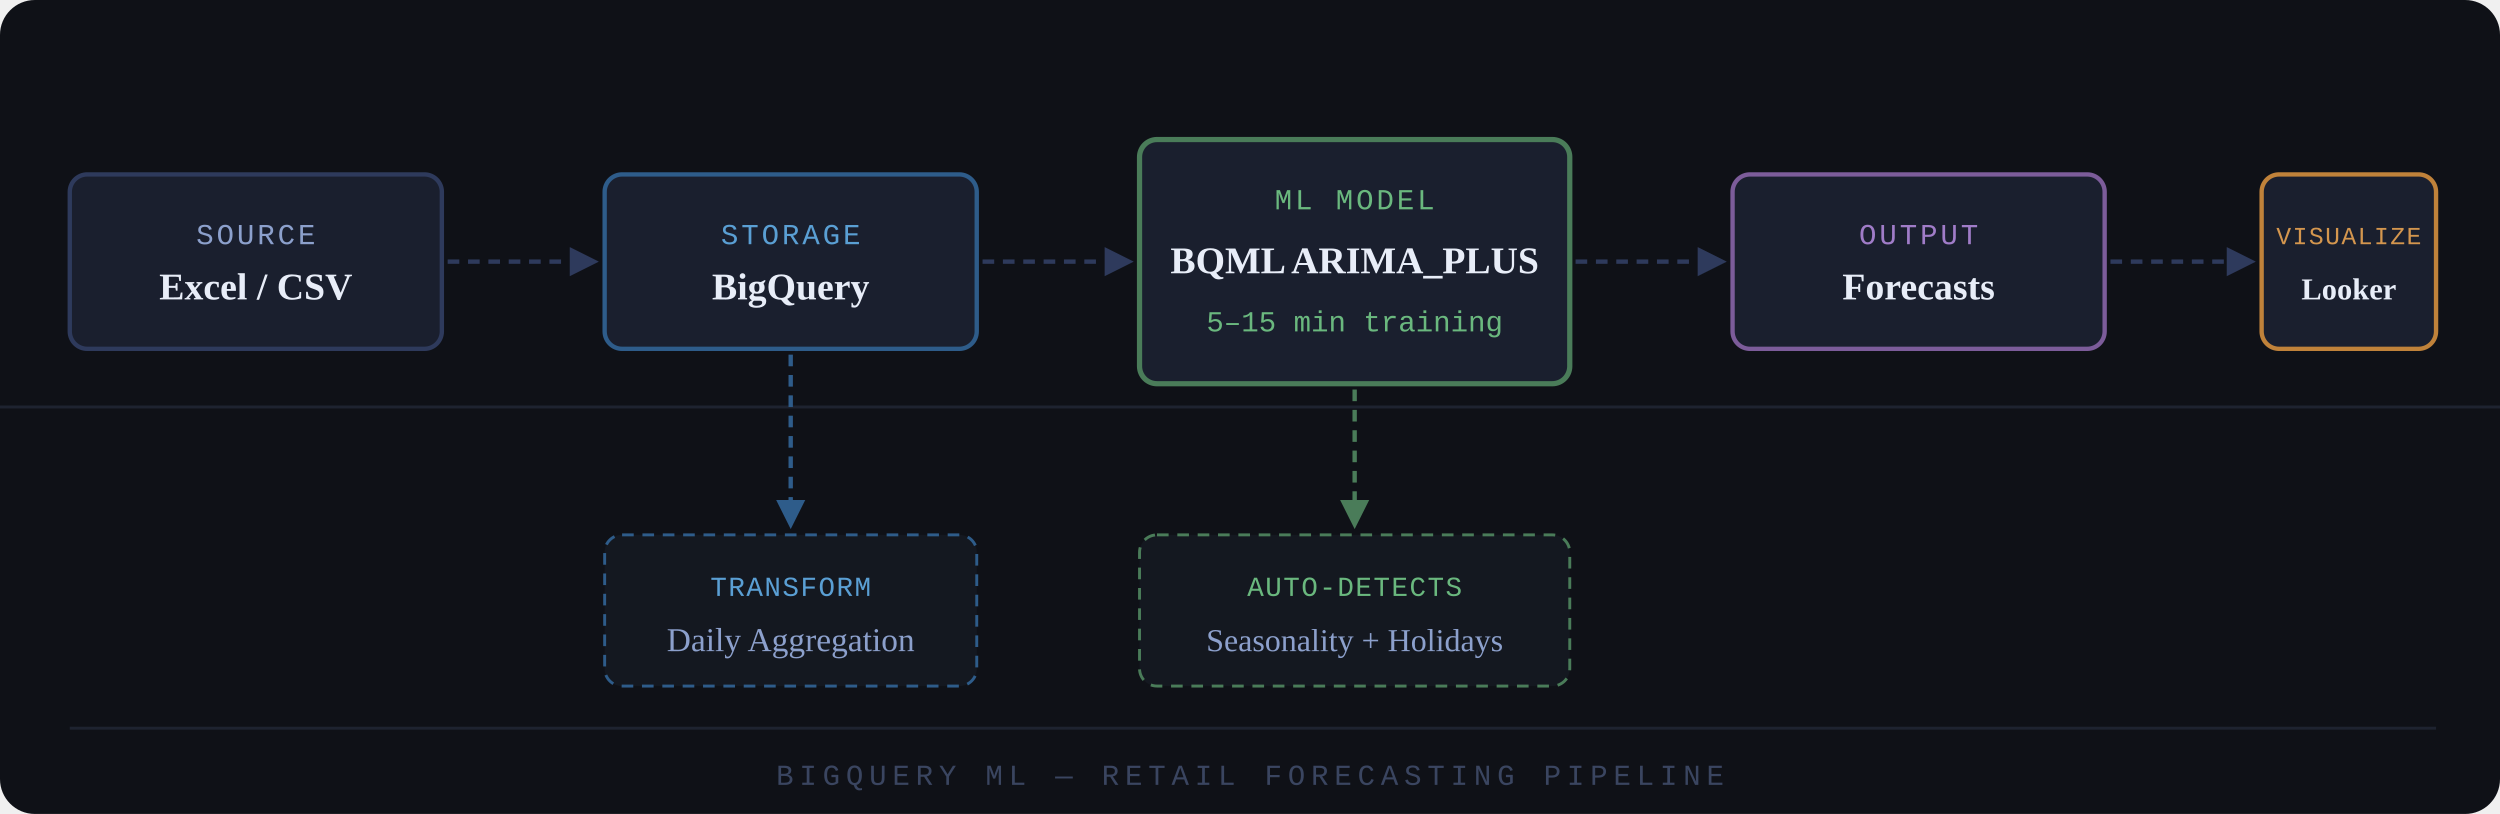
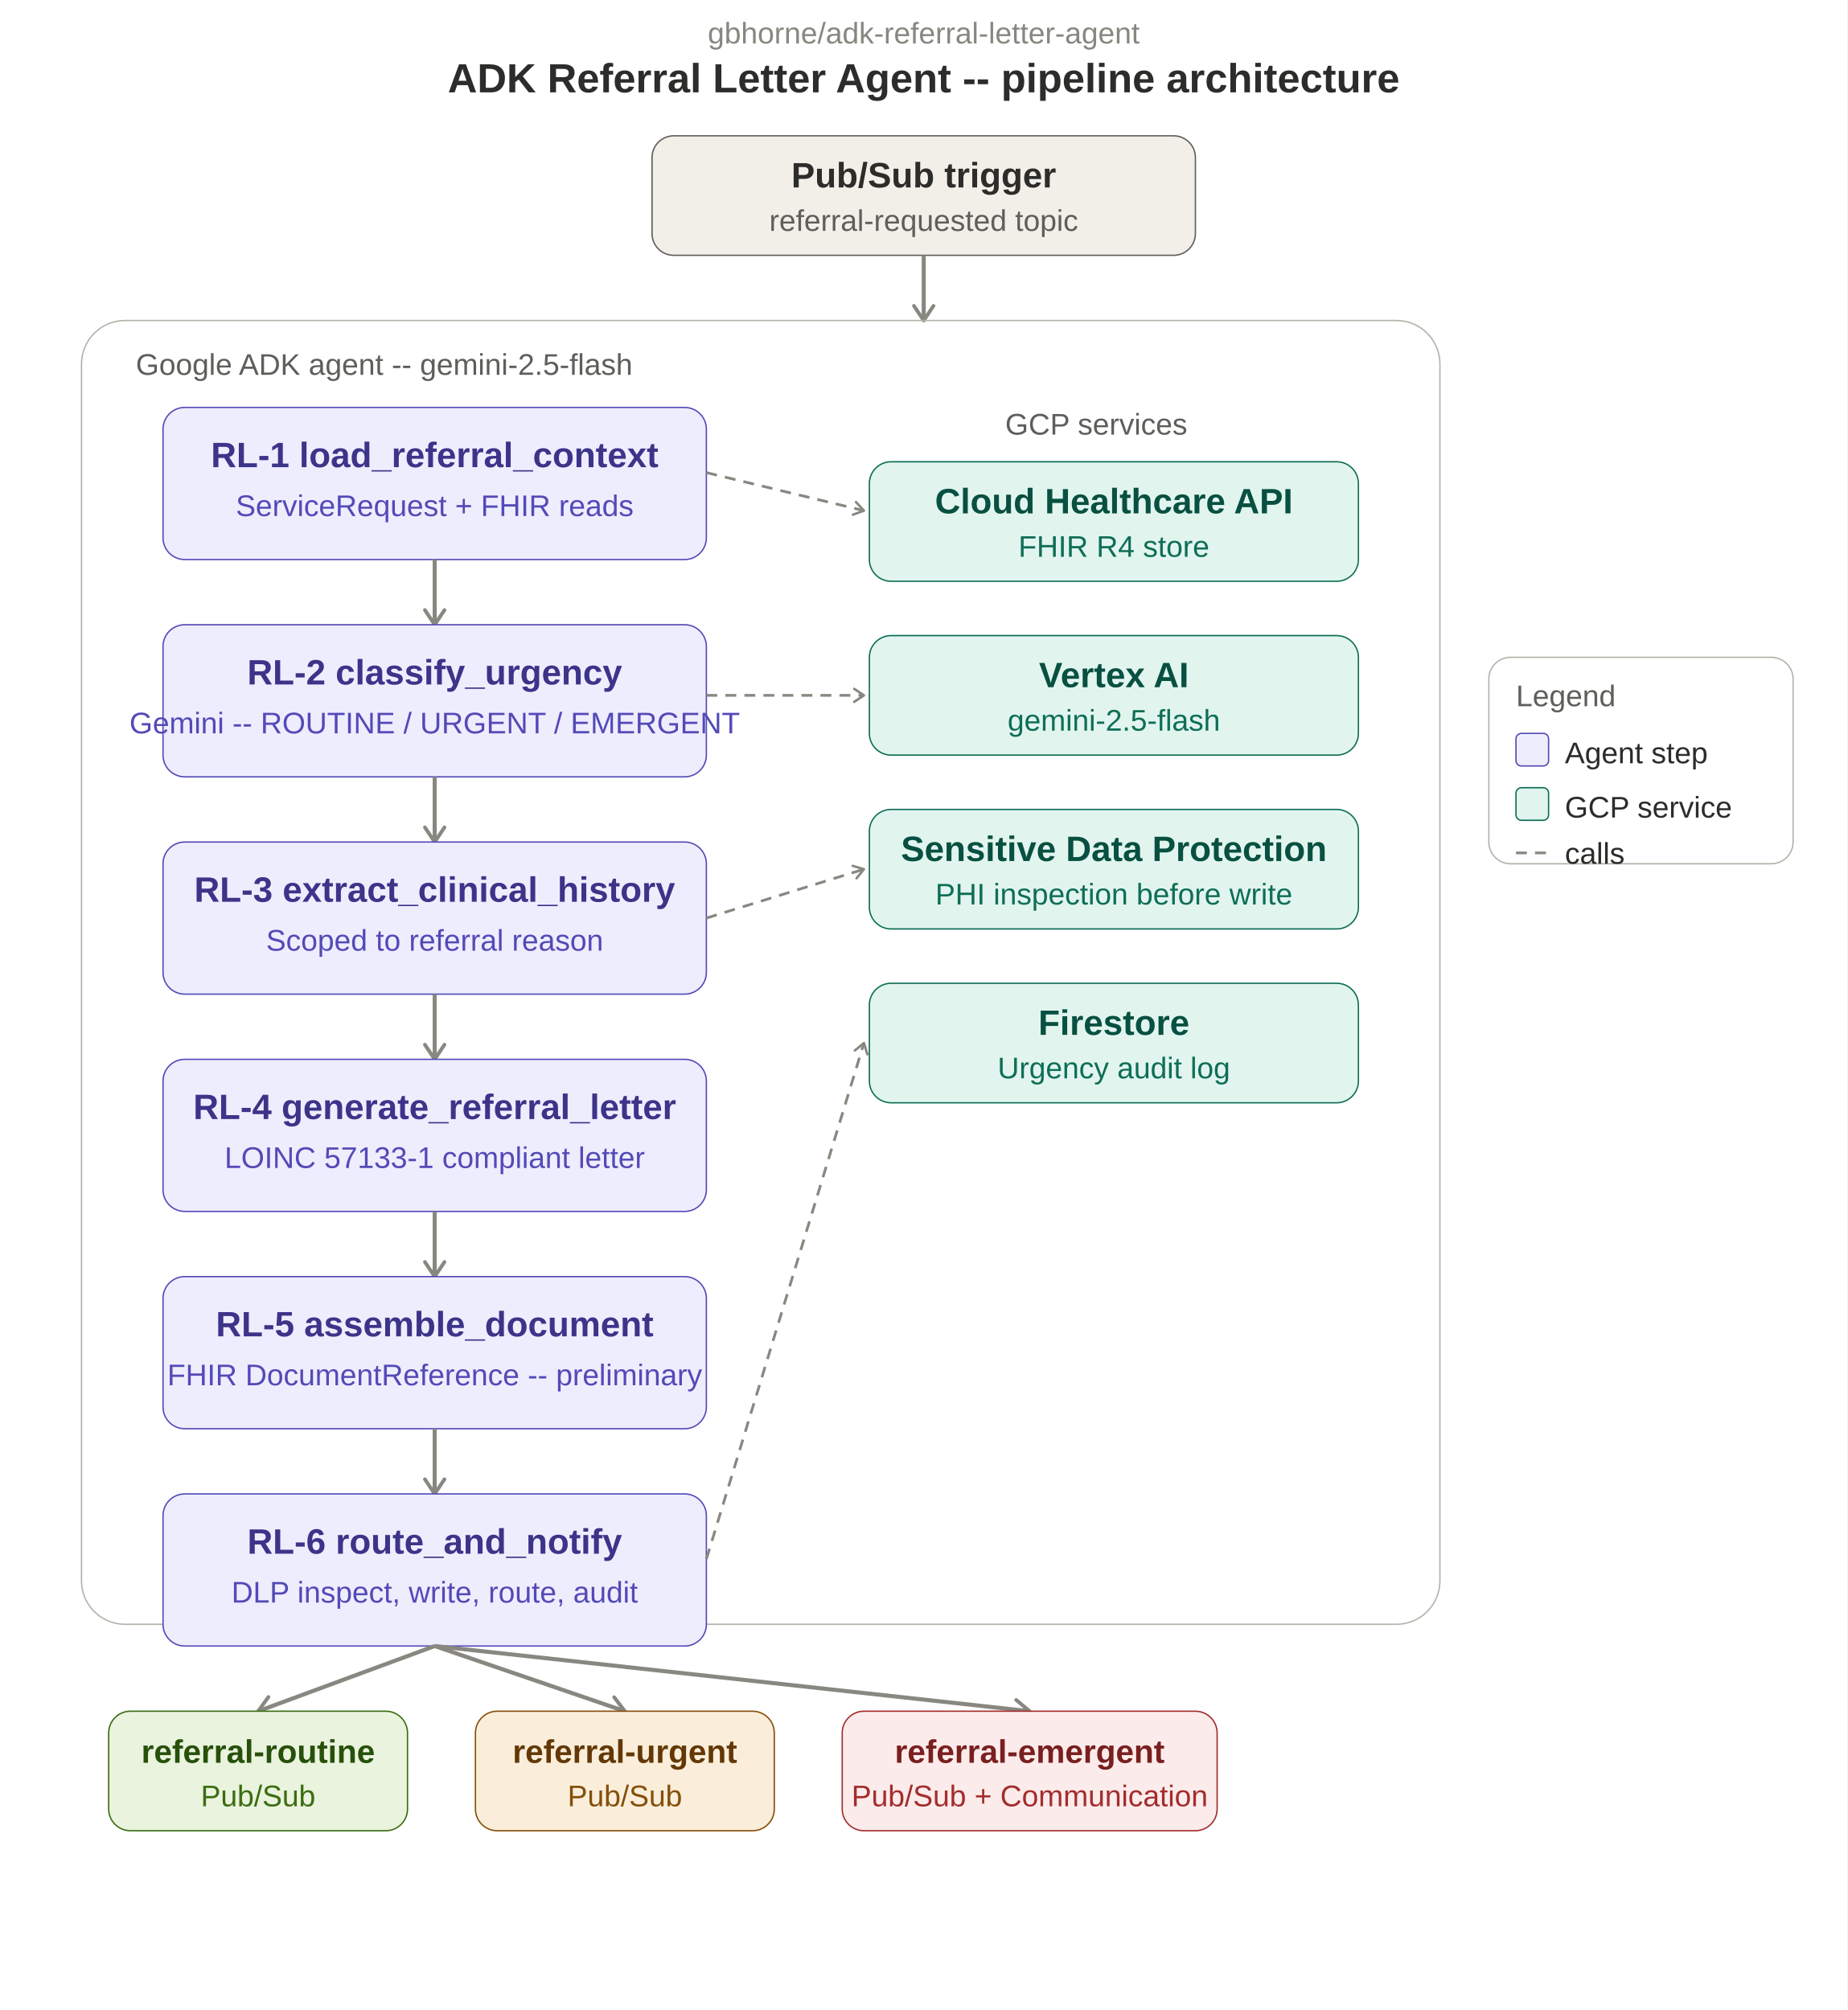
- <svg xmlns="http://www.w3.org/2000/svg" viewBox="0 0 860 280" width="860" height="280" font-family="'Georgia', 'Times New Roman', serif">
-   <rect width="860" height="280" fill="#0f1117" rx="12" />
-   <line x1="0" y1="140" x2="860" y2="140" stroke="#1e2330" stroke-width="1" />
-   <rect x="24" y="60" width="128" height="60" rx="6" fill="#1a1f2e" stroke="#2e3a5c" stroke-width="1.5" />
-   <text x="88" y="84" text-anchor="middle" fill="#8ca0cc" font-size="10" letter-spacing="1" font-family="'Courier New', monospace">SOURCE</text>
-   <text x="88" y="103" text-anchor="middle" fill="#e8edf8" font-size="13" font-weight="bold">Excel / CSV</text>
-   <line x1="154" y1="90" x2="196" y2="90" stroke="#2e3a5c" stroke-width="1.5" stroke-dasharray="4,3" />
-   <polygon points="196,85 206,90 196,95" fill="#2e3a5c" />
-   <rect x="208" y="60" width="128" height="60" rx="6" fill="#1a1f2e" stroke="#2e5c8a" stroke-width="1.5" />
-   <text x="272" y="84" text-anchor="middle" fill="#5a9fd4" font-size="10" letter-spacing="1" font-family="'Courier New', monospace">STORAGE</text>
-   <text x="272" y="103" text-anchor="middle" fill="#e8edf8" font-size="13" font-weight="bold">BigQuery</text>
-   <line x1="272" y1="122" x2="272" y2="172" stroke="#2e5c8a" stroke-width="1.5" stroke-dasharray="4,3" />
-   <polygon points="267,172 272,182 277,172" fill="#2e5c8a" />
-   <rect x="208" y="184" width="128" height="52" rx="6" fill="#141820" stroke="#2e5c8a" stroke-width="1" stroke-dasharray="4,3" />
-   <text x="272" y="205" text-anchor="middle" fill="#5a9fd4" font-size="9.5" letter-spacing="0.5" font-family="'Courier New', monospace">TRANSFORM</text>
-   <text x="272" y="224" text-anchor="middle" fill="#8ca0cc" font-size="11.5">Daily Aggregation</text>
-   <line x1="338" y1="90" x2="380" y2="90" stroke="#2e3a5c" stroke-width="1.5" stroke-dasharray="4,3" />
-   <polygon points="380,85 390,90 380,95" fill="#2e3a5c" />
-   <rect x="392" y="48" width="148" height="84" rx="6" fill="#1a1f2e" stroke="#4a7c59" stroke-width="1.8" />
-   <text x="466" y="72" text-anchor="middle" fill="#6ab87e" font-size="10" letter-spacing="1" font-family="'Courier New', monospace">ML MODEL</text>
-   <text x="466" y="94" text-anchor="middle" fill="#e8edf8" font-size="13" font-weight="bold">BQML ARIMA_PLUS</text>
-   <text x="466" y="114" text-anchor="middle" fill="#6ab87e" font-size="10" font-family="'Courier New', monospace">5–15 min training</text>
-   <line x1="466" y1="134" x2="466" y2="172" stroke="#4a7c59" stroke-width="1.5" stroke-dasharray="4,3" />
-   <polygon points="461,172 466,182 471,172" fill="#4a7c59" />
-   <rect x="392" y="184" width="148" height="52" rx="6" fill="#141820" stroke="#4a7c59" stroke-width="1" stroke-dasharray="4,3" />
-   <text x="466" y="205" text-anchor="middle" fill="#6ab87e" font-size="9.5" letter-spacing="0.5" font-family="'Courier New', monospace">AUTO-DETECTS</text>
-   <text x="466" y="224" text-anchor="middle" fill="#8ca0cc" font-size="11">Seasonality + Holidays</text>
-   <line x1="542" y1="90" x2="584" y2="90" stroke="#2e3a5c" stroke-width="1.5" stroke-dasharray="4,3" />
-   <polygon points="584,85 594,90 584,95" fill="#2e3a5c" />
-   <rect x="596" y="60" width="128" height="60" rx="6" fill="#1a1f2e" stroke="#7c5c9a" stroke-width="1.5" />
-   <text x="660" y="84" text-anchor="middle" fill="#a07cc8" font-size="10" letter-spacing="1" font-family="'Courier New', monospace">OUTPUT</text>
-   <text x="660" y="103" text-anchor="middle" fill="#e8edf8" font-size="13" font-weight="bold">Forecasts</text>
-   <line x1="726" y1="90" x2="766" y2="90" stroke="#2e3a5c" stroke-width="1.5" stroke-dasharray="4,3" />
-   <polygon points="766,85 776,90 766,95" fill="#2e3a5c" />
-   <rect x="778" y="60" width="60" height="60" rx="6" fill="#1a1f2e" stroke="#c0823a" stroke-width="1.5" />
-   <text x="808" y="84" text-anchor="middle" fill="#d4964e" font-size="8.5" letter-spacing="0.5" font-family="'Courier New', monospace">VISUALIZE</text>
-   <text x="808" y="103" text-anchor="middle" fill="#e8edf8" font-size="10.5" font-weight="bold">Looker</text>
-   <rect x="24" y="250" width="814" height="1" fill="#1e2330" />
-   <text x="430" y="270" text-anchor="middle" fill="#3a4560" font-size="10" letter-spacing="2" font-family="'Courier New', monospace">BIGQUERY ML — RETAIL FORECASTING PIPELINE</text>
+ <svg xmlns="http://www.w3.org/2000/svg" width="680" height="740" viewBox="0 0 680 740">
+   <defs>
+     <marker id="arrow" viewBox="0 0 10 10" refX="8" refY="5" markerWidth="6" markerHeight="6" orient="auto-start-reverse">
+       <path d="M2 1L8 5L2 9" fill="none" stroke="#888780" stroke-width="1.5" stroke-linecap="round" stroke-linejoin="round" />
+     </marker>
+   </defs>
+   <rect width="680" height="740" fill="#ffffff" />
+   <text font-family="Arial, sans-serif" font-size="11" x="340" y="16" text-anchor="middle" fill="#888780">gbhorne/adk-referral-letter-agent</text>
+   <text font-family="Arial, sans-serif" font-size="15" font-weight="600" x="340" y="34" text-anchor="middle" fill="#2C2C2A">ADK Referral Letter Agent -- pipeline architecture</text>
+   <rect x="240" y="50" width="200" height="44" rx="8" fill="#F1EFE8" stroke="#5F5E5A" stroke-width="0.5" />
+   <text font-family="Arial, sans-serif" font-size="13" font-weight="600" x="340" y="69" text-anchor="middle" fill="#2C2C2A">Pub/Sub trigger</text>
+   <text font-family="Arial, sans-serif" font-size="11" x="340" y="85" text-anchor="middle" fill="#5F5E5A">referral-requested topic</text>
+   <line x1="340" y1="94" x2="340" y2="118" stroke="#888780" stroke-width="1.5" marker-end="url(#arrow)" />
+   <rect x="30" y="118" width="500" height="480" rx="16" fill="none" stroke="#B4B2A9" stroke-width="0.5" />
+   <text font-family="Arial, sans-serif" font-size="11" x="50" y="138" fill="#5F5E5A">Google ADK agent -- gemini-2.5-flash</text>
+   <rect x="60" y="150" width="200" height="56" rx="8" fill="#EEEDFE" stroke="#534AB7" stroke-width="0.5" />
+   <text font-family="Arial, sans-serif" font-size="13" font-weight="600" x="160" y="172" text-anchor="middle" fill="#3C3489">RL-1  load_referral_context</text>
+   <text font-family="Arial, sans-serif" font-size="11" x="160" y="190" text-anchor="middle" fill="#534AB7">ServiceRequest + FHIR reads</text>
+   <line x1="160" y1="206" x2="160" y2="230" stroke="#888780" stroke-width="1.5" marker-end="url(#arrow)" />
+   <rect x="60" y="230" width="200" height="56" rx="8" fill="#EEEDFE" stroke="#534AB7" stroke-width="0.5" />
+   <text font-family="Arial, sans-serif" font-size="13" font-weight="600" x="160" y="252" text-anchor="middle" fill="#3C3489">RL-2  classify_urgency</text>
+   <text font-family="Arial, sans-serif" font-size="11" x="160" y="270" text-anchor="middle" fill="#534AB7">Gemini -- ROUTINE / URGENT / EMERGENT</text>
+   <line x1="160" y1="286" x2="160" y2="310" stroke="#888780" stroke-width="1.5" marker-end="url(#arrow)" />
+   <rect x="60" y="310" width="200" height="56" rx="8" fill="#EEEDFE" stroke="#534AB7" stroke-width="0.5" />
+   <text font-family="Arial, sans-serif" font-size="13" font-weight="600" x="160" y="332" text-anchor="middle" fill="#3C3489">RL-3  extract_clinical_history</text>
+   <text font-family="Arial, sans-serif" font-size="11" x="160" y="350" text-anchor="middle" fill="#534AB7">Scoped to referral reason</text>
+   <line x1="160" y1="366" x2="160" y2="390" stroke="#888780" stroke-width="1.5" marker-end="url(#arrow)" />
+   <rect x="60" y="390" width="200" height="56" rx="8" fill="#EEEDFE" stroke="#534AB7" stroke-width="0.5" />
+   <text font-family="Arial, sans-serif" font-size="13" font-weight="600" x="160" y="412" text-anchor="middle" fill="#3C3489">RL-4  generate_referral_letter</text>
+   <text font-family="Arial, sans-serif" font-size="11" x="160" y="430" text-anchor="middle" fill="#534AB7">LOINC 57133-1 compliant letter</text>
+   <line x1="160" y1="446" x2="160" y2="470" stroke="#888780" stroke-width="1.5" marker-end="url(#arrow)" />
+   <rect x="60" y="470" width="200" height="56" rx="8" fill="#EEEDFE" stroke="#534AB7" stroke-width="0.5" />
+   <text font-family="Arial, sans-serif" font-size="13" font-weight="600" x="160" y="492" text-anchor="middle" fill="#3C3489">RL-5  assemble_document</text>
+   <text font-family="Arial, sans-serif" font-size="11" x="160" y="510" text-anchor="middle" fill="#534AB7">FHIR DocumentReference -- preliminary</text>
+   <line x1="160" y1="526" x2="160" y2="550" stroke="#888780" stroke-width="1.5" marker-end="url(#arrow)" />
+   <rect x="60" y="550" width="200" height="56" rx="8" fill="#EEEDFE" stroke="#534AB7" stroke-width="0.5" />
+   <text font-family="Arial, sans-serif" font-size="13" font-weight="600" x="160" y="572" text-anchor="middle" fill="#3C3489">RL-6  route_and_notify</text>
+   <text font-family="Arial, sans-serif" font-size="11" x="160" y="590" text-anchor="middle" fill="#534AB7">DLP inspect, write, route, audit</text>
+   <text font-family="Arial, sans-serif" font-size="11" x="370" y="160" fill="#5F5E5A">GCP services</text>
+   <rect x="320" y="170" width="180" height="44" rx="8" fill="#E1F5EE" stroke="#0F6E56" stroke-width="0.5" />
+   <text font-family="Arial, sans-serif" font-size="13" font-weight="600" x="410" y="189" text-anchor="middle" fill="#085041">Cloud Healthcare API</text>
+   <text font-family="Arial, sans-serif" font-size="11" x="410" y="205" text-anchor="middle" fill="#0F6E56">FHIR R4 store</text>
+   <rect x="320" y="234" width="180" height="44" rx="8" fill="#E1F5EE" stroke="#0F6E56" stroke-width="0.5" />
+   <text font-family="Arial, sans-serif" font-size="13" font-weight="600" x="410" y="253" text-anchor="middle" fill="#085041">Vertex AI</text>
+   <text font-family="Arial, sans-serif" font-size="11" x="410" y="269" text-anchor="middle" fill="#0F6E56">gemini-2.5-flash</text>
+   <rect x="320" y="298" width="180" height="44" rx="8" fill="#E1F5EE" stroke="#0F6E56" stroke-width="0.5" />
+   <text font-family="Arial, sans-serif" font-size="13" font-weight="600" x="410" y="317" text-anchor="middle" fill="#085041">Sensitive Data Protection</text>
+   <text font-family="Arial, sans-serif" font-size="11" x="410" y="333" text-anchor="middle" fill="#0F6E56">PHI inspection before write</text>
+   <rect x="320" y="362" width="180" height="44" rx="8" fill="#E1F5EE" stroke="#0F6E56" stroke-width="0.5" />
+   <text font-family="Arial, sans-serif" font-size="13" font-weight="600" x="410" y="381" text-anchor="middle" fill="#085041">Firestore</text>
+   <text font-family="Arial, sans-serif" font-size="11" x="410" y="397" text-anchor="middle" fill="#0F6E56">Urgency audit log</text>
+   <line x1="260" y1="174" x2="318" y2="188" stroke="#888780" stroke-width="1" stroke-dasharray="4 3" marker-end="url(#arrow)" />
+   <line x1="260" y1="256" x2="318" y2="256" stroke="#888780" stroke-width="1" stroke-dasharray="4 3" marker-end="url(#arrow)" />
+   <line x1="260" y1="338" x2="318" y2="320" stroke="#888780" stroke-width="1" stroke-dasharray="4 3" marker-end="url(#arrow)" />
+   <line x1="260" y1="574" x2="318" y2="384" stroke="#888780" stroke-width="1" stroke-dasharray="4 3" marker-end="url(#arrow)" />
+   <line x1="160" y1="606" x2="95" y2="630" stroke="#888780" stroke-width="1.5" marker-end="url(#arrow)" />
+   <line x1="160" y1="606" x2="230" y2="630" stroke="#888780" stroke-width="1.5" marker-end="url(#arrow)" />
+   <line x1="160" y1="606" x2="379" y2="630" stroke="#888780" stroke-width="1.5" marker-end="url(#arrow)" />
+   <rect x="40" y="630" width="110" height="44" rx="8" fill="#EAF3DE" stroke="#3B6D11" stroke-width="0.5" />
+   <text font-family="Arial, sans-serif" font-size="12" font-weight="600" x="95" y="649" text-anchor="middle" fill="#27500A">referral-routine</text>
+   <text font-family="Arial, sans-serif" font-size="11" x="95" y="665" text-anchor="middle" fill="#3B6D11">Pub/Sub</text>
+   <rect x="175" y="630" width="110" height="44" rx="8" fill="#FAEEDA" stroke="#854F0B" stroke-width="0.5" />
+   <text font-family="Arial, sans-serif" font-size="12" font-weight="600" x="230" y="649" text-anchor="middle" fill="#633806">referral-urgent</text>
+   <text font-family="Arial, sans-serif" font-size="11" x="230" y="665" text-anchor="middle" fill="#854F0B">Pub/Sub</text>
+   <rect x="310" y="630" width="138" height="44" rx="8" fill="#FCEBEB" stroke="#A32D2D" stroke-width="0.5" />
+   <text font-family="Arial, sans-serif" font-size="12" font-weight="600" x="379" y="649" text-anchor="middle" fill="#791F1F">referral-emergent</text>
+   <text font-family="Arial, sans-serif" font-size="11" x="379" y="665" text-anchor="middle" fill="#A32D2D">Pub/Sub + Communication</text>
+   <rect x="548" y="242" width="112" height="76" rx="8" fill="none" stroke="#B4B2A9" stroke-width="0.5" />
+   <text font-family="Arial, sans-serif" font-size="11" x="558" y="260" fill="#5F5E5A">Legend</text>
+   <rect x="558" y="270" width="12" height="12" rx="2" fill="#EEEDFE" stroke="#534AB7" stroke-width="0.5" />
+   <text font-family="Arial, sans-serif" font-size="11" x="576" y="281" fill="#2C2C2A">Agent step</text>
+   <rect x="558" y="290" width="12" height="12" rx="2" fill="#E1F5EE" stroke="#0F6E56" stroke-width="0.5" />
+   <text font-family="Arial, sans-serif" font-size="11" x="576" y="301" fill="#2C2C2A">GCP service</text>
+   <line x1="558" y1="314" x2="570" y2="314" stroke="#888780" stroke-width="1" stroke-dasharray="4 3" />
+   <text font-family="Arial, sans-serif" font-size="11" x="576" y="318" fill="#2C2C2A">calls</text>
</svg>
